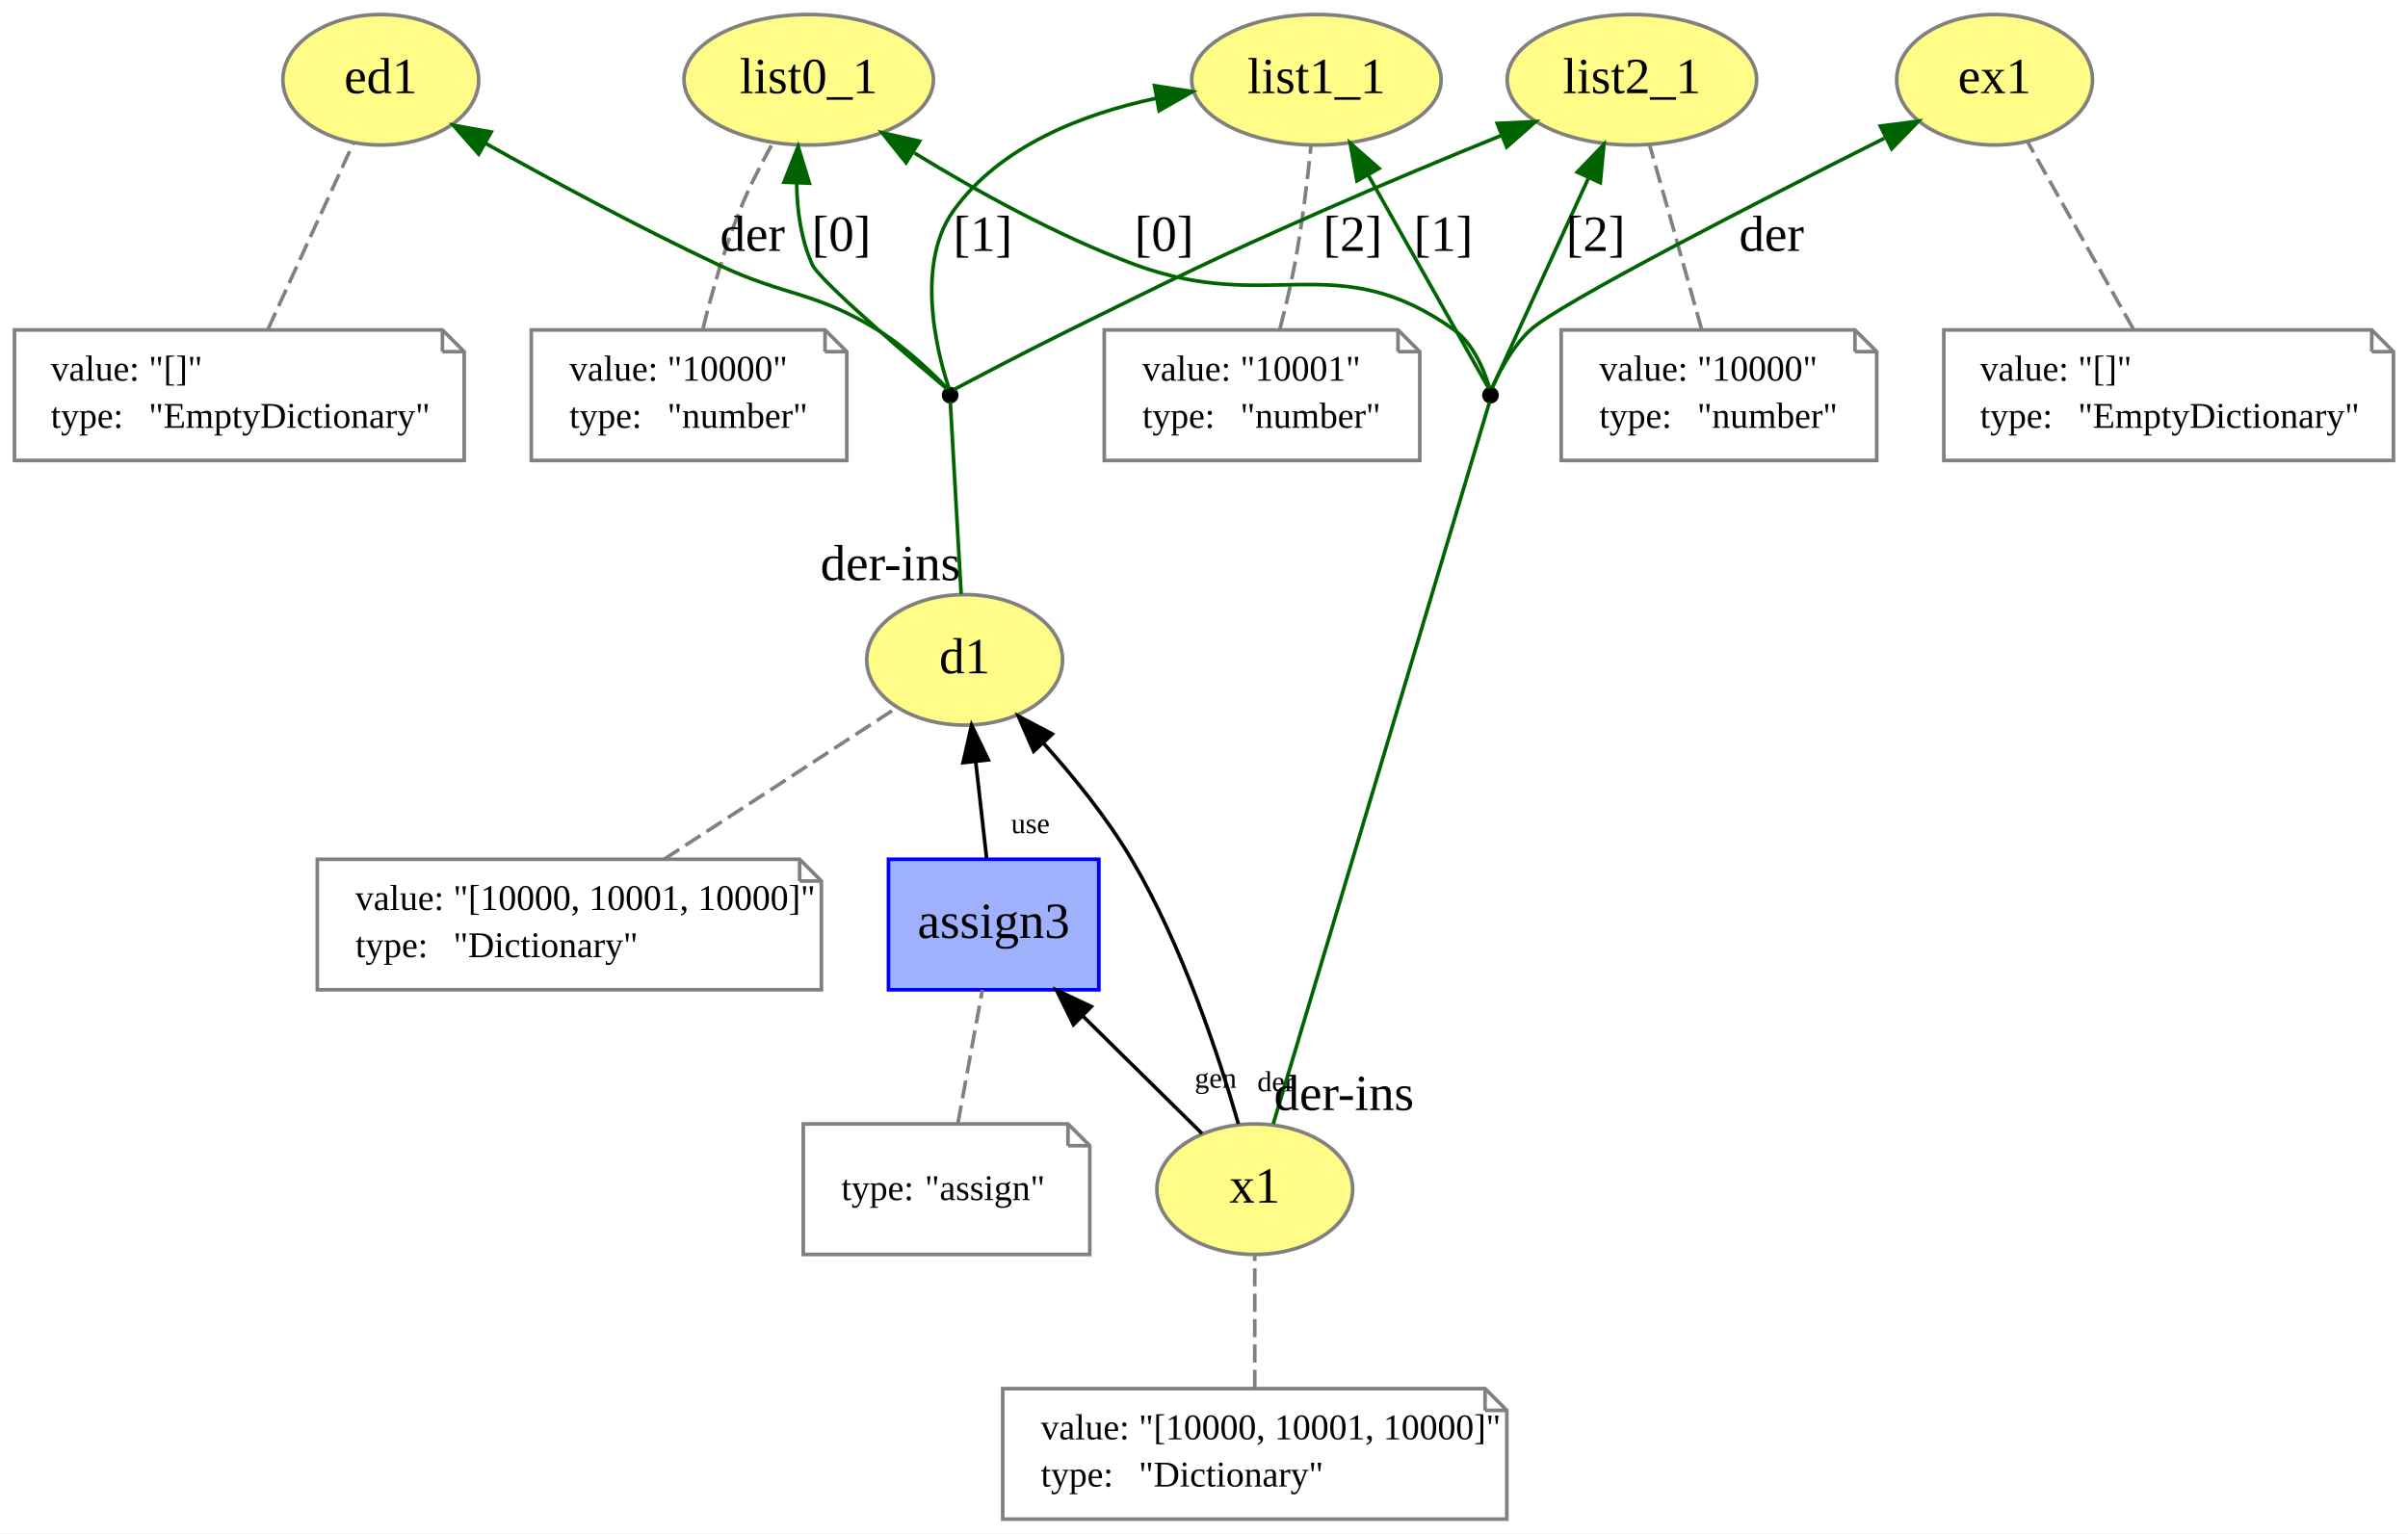
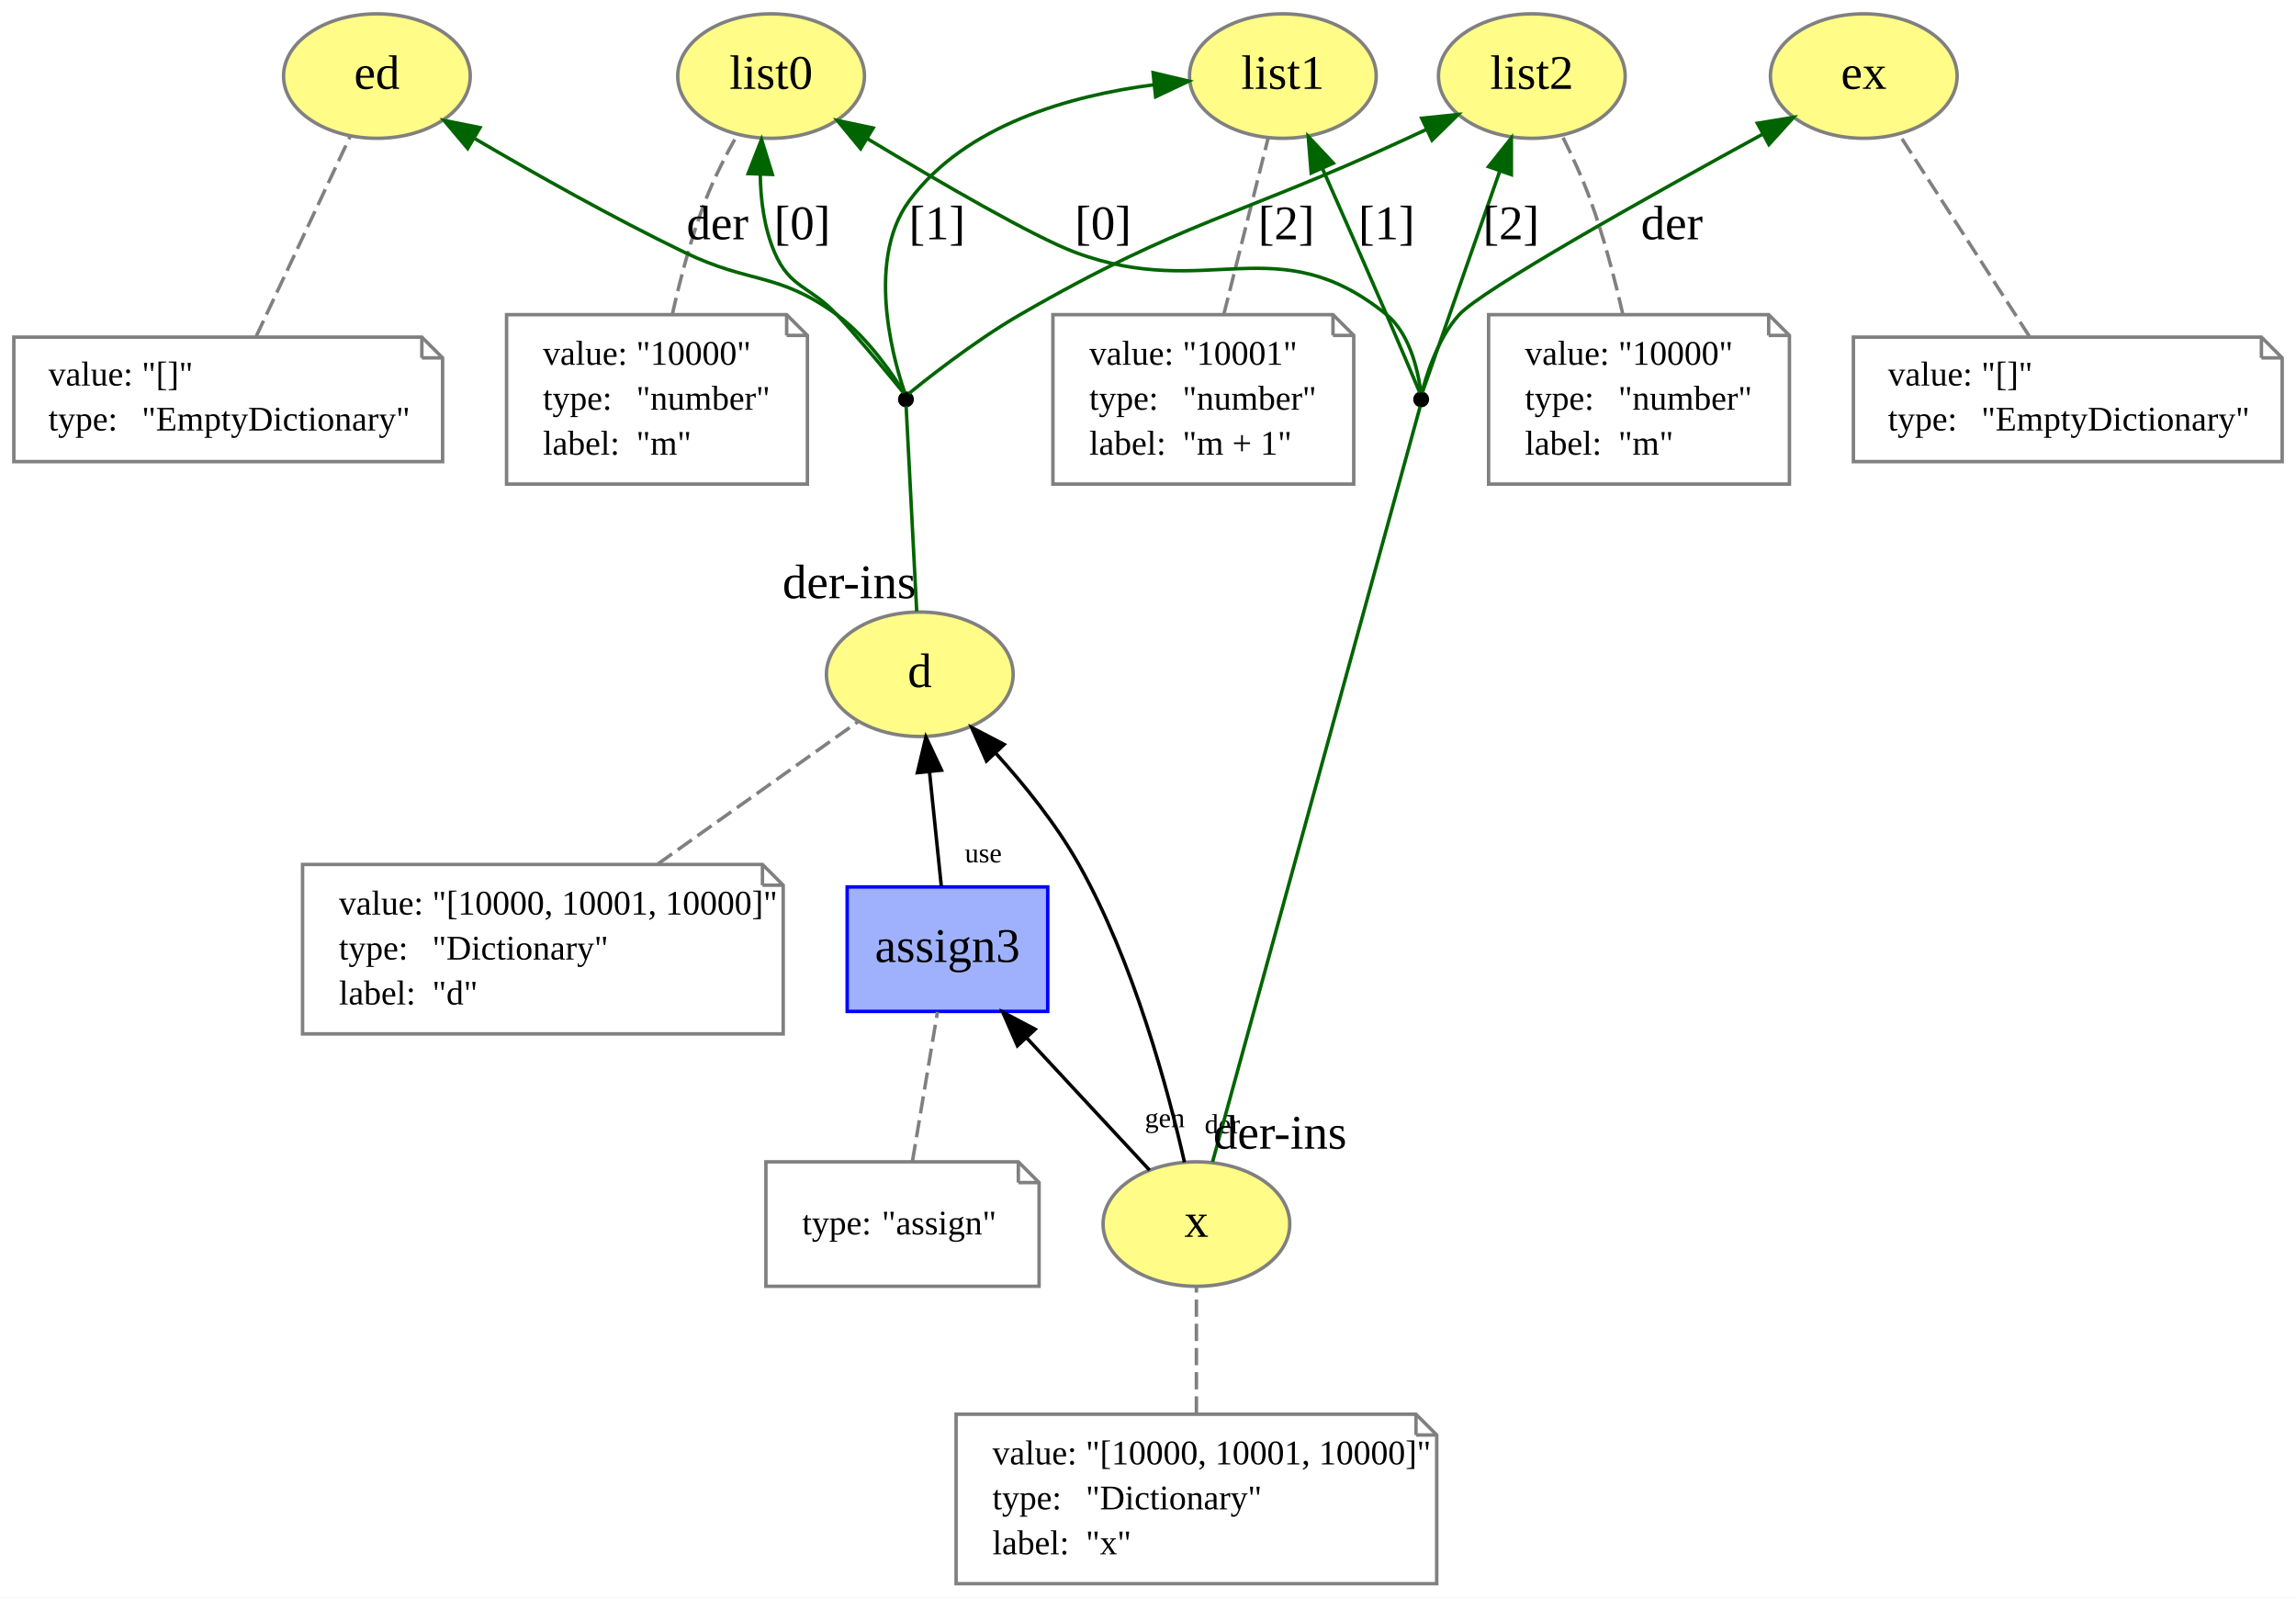
- <svg xmlns="http://www.w3.org/2000/svg" xmlns:xlink="http://www.w3.org/1999/xlink" width="664pt" height="423pt" viewBox="0.00 0.00 664.00 423.00">
-   <g id="graph0" class="graph" transform="scale(1 1) rotate(0) translate(4 419)">
-     <polygon fill="white" stroke="none" points="-4,4 -4,-419 660,-419 660,4 -4,4" />
+ <svg xmlns="http://www.w3.org/2000/svg" xmlns:xlink="http://www.w3.org/1999/xlink" width="664pt" height="462pt" viewBox="0.00 0.00 664.00 462.00">
+   <g id="graph0" class="graph" transform="scale(1 1) rotate(0) translate(4 458)">
+     <polygon fill="white" stroke="none" points="-4,4 -4,-458 660,-458 660,4 -4,4" />
    <g id="node1" class="node">
      <g id="a_node1">
-         <a xlink:href="http://example.org/ed1" xlink:title="ed1">
-           <ellipse fill="#fffc87" stroke="#808080" cx="101" cy="-397" rx="27" ry="18" />
-           <text text-anchor="middle" x="101" y="-393.3" font-family="Times New Roman,serif" font-size="14.00">ed1</text>
+         <a xlink:href="http://example.org/ed" xlink:title="ed">
+           <ellipse fill="#fffc87" stroke="#808080" cx="105" cy="-436" rx="27" ry="18" />
+           <text text-anchor="middle" x="105" y="-432.3" font-family="Times New Roman,serif" font-size="14.00">ed</text>
        </a>
      </g>
    </g>
    <g id="node2" class="node">
-       <polygon fill="none" stroke="gray" points="118,-328 0,-328 0,-292 124,-292 124,-322 118,-328" />
-       <polyline fill="none" stroke="gray" points="118,-328 118,-322 " />
-       <polyline fill="none" stroke="gray" points="124,-322 118,-322 " />
-       <text text-anchor="start" x="10" y="-314" font-family="Times New Roman,serif" font-size="10.00">value:</text>
-       <text text-anchor="start" x="37" y="-314" font-family="Times New Roman,serif" font-size="10.00">"[]"</text>
-       <text text-anchor="start" x="10" y="-301" font-family="Times New Roman,serif" font-size="10.00">type:</text>
-       <text text-anchor="start" x="37" y="-301" font-family="Times New Roman,serif" font-size="10.00">"EmptyDictionary"</text>
+       <polygon fill="none" stroke="gray" points="118,-360.5 0,-360.5 0,-324.5 124,-324.5 124,-354.5 118,-360.5" />
+       <polyline fill="none" stroke="gray" points="118,-360.5 118,-354.5 " />
+       <polyline fill="none" stroke="gray" points="124,-354.5 118,-354.5 " />
+       <text text-anchor="start" x="10" y="-346.5" font-family="Times New Roman,serif" font-size="10.00">value:</text>
+       <text text-anchor="start" x="37" y="-346.5" font-family="Times New Roman,serif" font-size="10.00">"[]"</text>
+       <text text-anchor="start" x="10" y="-333.5" font-family="Times New Roman,serif" font-size="10.00">type:</text>
+       <text text-anchor="start" x="37" y="-333.5" font-family="Times New Roman,serif" font-size="10.00">"EmptyDictionary"</text>
    </g>
    <g id="edge1" class="edge">
-       <path fill="none" stroke="gray" stroke-dasharray="5,2" d="M69.892,-328.201C76.792,-343.239 86.74,-364.922 93.516,-379.69" />
+       <path fill="none" stroke="gray" stroke-dasharray="5,2" d="M70.088,-360.71C77.873,-377.276 89.564,-402.154 97.238,-418.483" />
    </g>
    <g id="node3" class="node">
      <g id="a_node3">
-         <a xlink:href="http://example.org/d1" xlink:title="d1">
-           <ellipse fill="#fffc87" stroke="#808080" cx="262" cy="-237" rx="27" ry="18" />
-           <text text-anchor="middle" x="262" y="-233.3" font-family="Times New Roman,serif" font-size="14.00">d1</text>
+         <a xlink:href="http://example.org/d" xlink:title="d">
+           <ellipse fill="#fffc87" stroke="#808080" cx="262" cy="-263" rx="27" ry="18" />
+           <text text-anchor="middle" x="262" y="-259.3" font-family="Times New Roman,serif" font-size="14.00">d</text>
        </a>
      </g>
    </g>
    <g id="node11" class="node">
-       <ellipse fill="black" stroke="black" cx="258" cy="-310" rx="1.8" ry="1.8" />
+       <ellipse fill="black" stroke="black" cx="258" cy="-342.5" rx="1.8" ry="1.8" />
    </g>
    <g id="edge6" class="edge">
-       <path fill="none" stroke="darkgreen" d="M261.032,-255.187C259.959,-274.23 258.341,-302.954 258.047,-308.172" />
-       <text text-anchor="middle" x="241.532" y="-258.987" font-family="Times New Roman,serif" font-size="14.00">der-ins</text>
+       <path fill="none" stroke="darkgreen" d="M261.112,-281.2C260.044,-301.891 258.356,-334.603 258.049,-340.555" />
+       <text text-anchor="middle" x="241.612" y="-285" font-family="Times New Roman,serif" font-size="14.00">der-ins</text>
    </g>
    <g id="node4" class="node">
-       <polygon fill="none" stroke="gray" points="216.5,-182 83.5,-182 83.5,-146 222.5,-146 222.5,-176 216.5,-182" />
-       <polyline fill="none" stroke="gray" points="216.5,-182 216.5,-176 " />
-       <polyline fill="none" stroke="gray" points="222.5,-176 216.5,-176 " />
-       <text text-anchor="start" x="94" y="-168" font-family="Times New Roman,serif" font-size="10.00">value:</text>
-       <text text-anchor="start" x="121" y="-168" font-family="Times New Roman,serif" font-size="10.00">"[10000, 10001, 10000]"</text>
-       <text text-anchor="start" x="94" y="-155" font-family="Times New Roman,serif" font-size="10.00">type:</text>
-       <text text-anchor="start" x="121" y="-155" font-family="Times New Roman,serif" font-size="10.00">"Dictionary"</text>
+       <polygon fill="none" stroke="gray" points="216.5,-208 83.5,-208 83.5,-159 222.5,-159 222.5,-202 216.5,-208" />
+       <polyline fill="none" stroke="gray" points="216.5,-208 216.5,-202 " />
+       <polyline fill="none" stroke="gray" points="222.5,-202 216.5,-202 " />
+       <text text-anchor="start" x="94" y="-193.5" font-family="Times New Roman,serif" font-size="10.00">value:</text>
+       <text text-anchor="start" x="121" y="-193.5" font-family="Times New Roman,serif" font-size="10.00">"[10000, 10001, 10000]"</text>
+       <text text-anchor="start" x="94" y="-180.5" font-family="Times New Roman,serif" font-size="10.00">type:</text>
+       <text text-anchor="start" x="121" y="-180.5" font-family="Times New Roman,serif" font-size="10.00">"Dictionary"</text>
+       <text text-anchor="start" x="94" y="-167.5" font-family="Times New Roman,serif" font-size="10.00">label:</text>
+       <text text-anchor="start" x="121" y="-167.5" font-family="Times New Roman,serif" font-size="10.00">"d"</text>
    </g>
    <g id="edge2" class="edge">
-       <path fill="none" stroke="gray" stroke-dasharray="5,2" d="M179.108,-182.006C198.885,-194.888 225.581,-212.277 243.271,-223.8" />
+       <path fill="none" stroke="gray" stroke-dasharray="5,2" d="M186.296,-208.174C205.328,-221.706 228.449,-238.145 244.092,-249.268" />
    </g>
    <g id="node5" class="node">
      <g id="a_node5">
-         <a xlink:href="http://example.org/list0_1" xlink:title="list0_1">
-           <ellipse fill="#fffc87" stroke="#808080" cx="219" cy="-397" rx="34.394" ry="18" />
-           <text text-anchor="middle" x="219" y="-393.3" font-family="Times New Roman,serif" font-size="14.00">list0_1</text>
+         <a xlink:href="http://example.org/list0" xlink:title="list0">
+           <ellipse fill="#fffc87" stroke="#808080" cx="219" cy="-436" rx="27" ry="18" />
+           <text text-anchor="middle" x="219" y="-432.3" font-family="Times New Roman,serif" font-size="14.00">list0</text>
        </a>
      </g>
    </g>
    <g id="node6" class="node">
-       <polygon fill="none" stroke="gray" points="223.5,-328 142.5,-328 142.5,-292 229.5,-292 229.5,-322 223.5,-328" />
-       <polyline fill="none" stroke="gray" points="223.5,-328 223.5,-322 " />
-       <polyline fill="none" stroke="gray" points="229.5,-322 223.5,-322 " />
-       <text text-anchor="start" x="153" y="-314" font-family="Times New Roman,serif" font-size="10.00">value:</text>
-       <text text-anchor="start" x="180" y="-314" font-family="Times New Roman,serif" font-size="10.00">"10000"</text>
-       <text text-anchor="start" x="153" y="-301" font-family="Times New Roman,serif" font-size="10.00">type:</text>
-       <text text-anchor="start" x="180" y="-301" font-family="Times New Roman,serif" font-size="10.00">"number"</text>
+       <polygon fill="none" stroke="gray" points="223.5,-367 142.5,-367 142.5,-318 229.5,-318 229.5,-361 223.5,-367" />
+       <polyline fill="none" stroke="gray" points="223.5,-367 223.5,-361 " />
+       <polyline fill="none" stroke="gray" points="229.5,-361 223.5,-361 " />
+       <text text-anchor="start" x="153" y="-352.5" font-family="Times New Roman,serif" font-size="10.00">value:</text>
+       <text text-anchor="start" x="180" y="-352.5" font-family="Times New Roman,serif" font-size="10.00">"10000"</text>
+       <text text-anchor="start" x="153" y="-339.5" font-family="Times New Roman,serif" font-size="10.00">type:</text>
+       <text text-anchor="start" x="180" y="-339.5" font-family="Times New Roman,serif" font-size="10.00">"number"</text>
+       <text text-anchor="start" x="153" y="-326.5" font-family="Times New Roman,serif" font-size="10.00">label:</text>
+       <text text-anchor="start" x="180" y="-326.5" font-family="Times New Roman,serif" font-size="10.00">"m"</text>
    </g>
    <g id="edge3" class="edge">
-       <path fill="none" stroke="gray" stroke-dasharray="5,2" d="M189.863,-328.443C192.274,-338.197 195.732,-350.474 200,-361 202.546,-367.279 205.927,-373.88 209.131,-379.636" />
+       <path fill="none" stroke="gray" stroke-dasharray="5,2" d="M190.419,-367.003C192.714,-377.315 195.906,-389.448 200,-400 202.501,-406.446 205.947,-413.196 209.219,-419.03" />
    </g>
    <g id="node7" class="node">
      <g id="a_node7">
-         <a xlink:href="http://example.org/list1_1" xlink:title="list1_1">
-           <ellipse fill="#fffc87" stroke="#808080" cx="359" cy="-397" rx="34.394" ry="18" />
-           <text text-anchor="middle" x="359" y="-393.3" font-family="Times New Roman,serif" font-size="14.00">list1_1</text>
+         <a xlink:href="http://example.org/list1" xlink:title="list1">
+           <ellipse fill="#fffc87" stroke="#808080" cx="367" cy="-436" rx="27" ry="18" />
+           <text text-anchor="middle" x="367" y="-432.3" font-family="Times New Roman,serif" font-size="14.00">list1</text>
        </a>
      </g>
    </g>
    <g id="node8" class="node">
-       <polygon fill="none" stroke="gray" points="381.5,-328 300.5,-328 300.5,-292 387.5,-292 387.5,-322 381.5,-328" />
-       <polyline fill="none" stroke="gray" points="381.5,-328 381.5,-322 " />
-       <polyline fill="none" stroke="gray" points="387.5,-322 381.5,-322 " />
-       <text text-anchor="start" x="311" y="-314" font-family="Times New Roman,serif" font-size="10.00">value:</text>
-       <text text-anchor="start" x="338" y="-314" font-family="Times New Roman,serif" font-size="10.00">"10001"</text>
-       <text text-anchor="start" x="311" y="-301" font-family="Times New Roman,serif" font-size="10.00">type:</text>
-       <text text-anchor="start" x="338" y="-301" font-family="Times New Roman,serif" font-size="10.00">"number"</text>
+       <polygon fill="none" stroke="gray" points="381.5,-367 300.5,-367 300.5,-318 387.5,-318 387.5,-361 381.5,-367" />
+       <polyline fill="none" stroke="gray" points="381.5,-367 381.5,-361 " />
+       <polyline fill="none" stroke="gray" points="387.5,-361 381.5,-361 " />
+       <text text-anchor="start" x="311" y="-352.5" font-family="Times New Roman,serif" font-size="10.00">value:</text>
+       <text text-anchor="start" x="338" y="-352.5" font-family="Times New Roman,serif" font-size="10.00">"10001"</text>
+       <text text-anchor="start" x="311" y="-339.5" font-family="Times New Roman,serif" font-size="10.00">type:</text>
+       <text text-anchor="start" x="338" y="-339.5" font-family="Times New Roman,serif" font-size="10.00">"number"</text>
+       <text text-anchor="start" x="311" y="-326.5" font-family="Times New Roman,serif" font-size="10.00">label:</text>
+       <text text-anchor="start" x="338" y="-326.5" font-family="Times New Roman,serif" font-size="10.00">"m + 1"</text>
    </g>
    <g id="edge4" class="edge">
-       <path fill="none" stroke="gray" stroke-dasharray="5,2" d="M348.944,-328.345C350.409,-333.945 351.912,-340.204 353,-346 355.032,-356.827 356.518,-369.108 357.502,-378.79" />
+       <path fill="none" stroke="gray" stroke-dasharray="5,2" d="M349.923,-367.064C353.943,-383.055 359.162,-403.817 362.767,-418.159" />
    </g>
    <g id="node9" class="node">
      <g id="a_node9">
-         <a xlink:href="http://example.org/list2_1" xlink:title="list2_1">
-           <ellipse fill="#fffc87" stroke="#808080" cx="446" cy="-397" rx="34.394" ry="18" />
-           <text text-anchor="middle" x="446" y="-393.3" font-family="Times New Roman,serif" font-size="14.00">list2_1</text>
+         <a xlink:href="http://example.org/list2" xlink:title="list2">
+           <ellipse fill="#fffc87" stroke="#808080" cx="439" cy="-436" rx="27" ry="18" />
+           <text text-anchor="middle" x="439" y="-432.3" font-family="Times New Roman,serif" font-size="14.00">list2</text>
        </a>
      </g>
    </g>
    <g id="node10" class="node">
-       <polygon fill="none" stroke="gray" points="507.5,-328 426.5,-328 426.5,-292 513.5,-292 513.5,-322 507.5,-328" />
-       <polyline fill="none" stroke="gray" points="507.5,-328 507.5,-322 " />
-       <polyline fill="none" stroke="gray" points="513.5,-322 507.5,-322 " />
-       <text text-anchor="start" x="437" y="-314" font-family="Times New Roman,serif" font-size="10.00">value:</text>
-       <text text-anchor="start" x="464" y="-314" font-family="Times New Roman,serif" font-size="10.00">"10000"</text>
-       <text text-anchor="start" x="437" y="-301" font-family="Times New Roman,serif" font-size="10.00">type:</text>
-       <text text-anchor="start" x="464" y="-301" font-family="Times New Roman,serif" font-size="10.00">"number"</text>
+       <polygon fill="none" stroke="gray" points="507.5,-367 426.5,-367 426.5,-318 513.5,-318 513.5,-361 507.5,-367" />
+       <polyline fill="none" stroke="gray" points="507.5,-367 507.5,-361 " />
+       <polyline fill="none" stroke="gray" points="513.5,-361 507.5,-361 " />
+       <text text-anchor="start" x="437" y="-352.5" font-family="Times New Roman,serif" font-size="10.00">value:</text>
+       <text text-anchor="start" x="464" y="-352.5" font-family="Times New Roman,serif" font-size="10.00">"10000"</text>
+       <text text-anchor="start" x="437" y="-339.5" font-family="Times New Roman,serif" font-size="10.00">type:</text>
+       <text text-anchor="start" x="464" y="-339.5" font-family="Times New Roman,serif" font-size="10.00">"number"</text>
+       <text text-anchor="start" x="437" y="-326.5" font-family="Times New Roman,serif" font-size="10.00">label:</text>
+       <text text-anchor="start" x="464" y="-326.5" font-family="Times New Roman,serif" font-size="10.00">"m"</text>
    </g>
    <g id="edge5" class="edge">
-       <path fill="none" stroke="gray" stroke-dasharray="5,2" d="M465.228,-328.131C462.531,-337.787 459.091,-350.071 456,-361 454.349,-366.838 452.53,-373.219 450.901,-378.915" />
+       <path fill="none" stroke="gray" stroke-dasharray="5,2" d="M465.291,-367.194C462.96,-377.43 459.82,-389.453 456,-400 453.699,-406.351 450.602,-413.081 447.682,-418.925" />
    </g>
    <g id="edge7" class="edge">
-       <path fill="none" stroke="darkgreen" d="M257.304,-311.741C254.866,-314.299 246.41,-322.885 238,-328 219.948,-338.979 213.109,-336.985 194,-346 172.117,-356.324 148.077,-369.294 129.921,-379.437" />
-       <polygon fill="darkgreen" stroke="darkgreen" points="128.004,-376.499 121.005,-384.454 131.437,-382.6 128.004,-376.499" />
-       <text text-anchor="middle" x="203.5" y="-349.8" font-family="Times New Roman,serif" font-size="14.00">der</text>
+       <path fill="none" stroke="darkgreen" d="M257.374,-344.545C255.167,-348.148 247.371,-360.211 238,-367 220.89,-379.397 213.024,-375.808 194,-385 173.265,-395.018 150.65,-407.748 133.406,-417.856" />
+       <polygon fill="darkgreen" stroke="darkgreen" points="131.25,-415.064 124.424,-423.167 134.813,-421.09 131.25,-415.064" />
+       <text text-anchor="middle" x="203.5" y="-388.8" font-family="Times New Roman,serif" font-size="14.00">der</text>
    </g>
    <g id="edge8" class="edge">
-       <path fill="none" stroke="darkgreen" d="M257.117,-311.74C251.61,-316.366 222.137,-341.257 220,-346 216.898,-352.887 215.788,-360.868 215.676,-368.403" />
-       <polygon fill="darkgreen" stroke="darkgreen" points="212.187,-368.745 216.077,-378.6 219.181,-368.47 212.187,-368.745" />
-       <text text-anchor="middle" x="228" y="-349.8" font-family="Times New Roman,serif" font-size="14.00">[0]</text>
+       <path fill="none" stroke="darkgreen" d="M257.263,-344.419C254.691,-347.612 245.848,-358.496 238,-367 230.328,-375.315 224.434,-374.591 220,-385 217.04,-391.949 215.976,-399.95 215.862,-407.485" />
+       <polygon fill="darkgreen" stroke="darkgreen" points="212.371,-407.803 216.233,-417.668 219.366,-407.547 212.371,-407.803" />
+       <text text-anchor="middle" x="228" y="-388.8" font-family="Times New Roman,serif" font-size="14.00">[0]</text>
    </g>
    <g id="edge9" class="edge">
-       <path fill="none" stroke="darkgreen" d="M257.713,-311.806C255.963,-316.877 247.181,-344.689 259,-361 271.834,-378.711 294.321,-387.52 314.724,-391.876" />
-       <polygon fill="darkgreen" stroke="darkgreen" points="314.364,-395.368 324.83,-393.724 315.623,-388.482 314.364,-395.368" />
-       <text text-anchor="middle" x="267" y="-349.8" font-family="Times New Roman,serif" font-size="14.00">[1]</text>
+       <path fill="none" stroke="darkgreen" d="M257.668,-344.414C255.639,-350.168 245.452,-381.711 259,-400 275.219,-421.896 305.418,-430.35 329.767,-433.495" />
+       <polygon fill="darkgreen" stroke="darkgreen" points="329.477,-436.984 339.786,-434.541 330.204,-430.021 329.477,-436.984" />
+       <text text-anchor="middle" x="267" y="-388.8" font-family="Times New Roman,serif" font-size="14.00">[1]</text>
    </g>
    <g id="edge10" class="edge">
-       <path fill="none" stroke="darkgreen" d="M259.02,-311.542C263.052,-313.682 278.284,-321.73 291,-328 321.848,-343.211 329.533,-347.114 361,-361 376.93,-368.029 394.72,-375.424 409.892,-381.596" />
-       <polygon fill="darkgreen" stroke="darkgreen" points="408.855,-384.952 419.438,-385.459 411.481,-378.463 408.855,-384.952" />
-       <text text-anchor="middle" x="369" y="-349.8" font-family="Times New Roman,serif" font-size="14.00">[2]</text>
+       <path fill="none" stroke="darkgreen" d="M258.778,-344.141C262.322,-347.04 277.352,-359.13 291,-367 338.383,-394.322 353.381,-394.988 403,-418 404.787,-418.829 406.622,-419.684 408.473,-420.549" />
+       <polygon fill="darkgreen" stroke="darkgreen" points="407.163,-423.8 417.703,-424.883 410.139,-417.464 407.163,-423.8" />
+       <text text-anchor="middle" x="368" y="-388.8" font-family="Times New Roman,serif" font-size="14.00">[2]</text>
    </g>
    <g id="node12" class="node">
      <g id="a_node12">
-         <a xlink:href="http://example.org/ex1" xlink:title="ex1">
-           <ellipse fill="#fffc87" stroke="#808080" cx="546" cy="-397" rx="27" ry="18" />
-           <text text-anchor="middle" x="546" y="-393.3" font-family="Times New Roman,serif" font-size="14.00">ex1</text>
+         <a xlink:href="http://example.org/ex" xlink:title="ex">
+           <ellipse fill="#fffc87" stroke="#808080" cx="535" cy="-436" rx="27" ry="18" />
+           <text text-anchor="middle" x="535" y="-432.3" font-family="Times New Roman,serif" font-size="14.00">ex</text>
        </a>
      </g>
    </g>
    <g id="node13" class="node">
-       <polygon fill="none" stroke="gray" points="650,-328 532,-328 532,-292 656,-292 656,-322 650,-328" />
-       <polyline fill="none" stroke="gray" points="650,-328 650,-322 " />
-       <polyline fill="none" stroke="gray" points="656,-322 650,-322 " />
-       <text text-anchor="start" x="542" y="-314" font-family="Times New Roman,serif" font-size="10.00">value:</text>
-       <text text-anchor="start" x="569" y="-314" font-family="Times New Roman,serif" font-size="10.00">"[]"</text>
-       <text text-anchor="start" x="542" y="-301" font-family="Times New Roman,serif" font-size="10.00">type:</text>
-       <text text-anchor="start" x="569" y="-301" font-family="Times New Roman,serif" font-size="10.00">"EmptyDictionary"</text>
+       <polygon fill="none" stroke="gray" points="650,-360.5 532,-360.5 532,-324.5 656,-324.5 656,-354.5 650,-360.5" />
+       <polyline fill="none" stroke="gray" points="650,-360.5 650,-354.5 " />
+       <polyline fill="none" stroke="gray" points="656,-354.5 650,-354.5 " />
+       <text text-anchor="start" x="542" y="-346.5" font-family="Times New Roman,serif" font-size="10.00">value:</text>
+       <text text-anchor="start" x="569" y="-346.5" font-family="Times New Roman,serif" font-size="10.00">"[]"</text>
+       <text text-anchor="start" x="542" y="-333.5" font-family="Times New Roman,serif" font-size="10.00">type:</text>
+       <text text-anchor="start" x="569" y="-333.5" font-family="Times New Roman,serif" font-size="10.00">"EmptyDictionary"</text>
    </g>
    <g id="edge11" class="edge">
-       <path fill="none" stroke="gray" stroke-dasharray="5,2" d="M584.286,-328.201C575.74,-343.336 563.392,-365.202 555.05,-379.975" />
+       <path fill="none" stroke="gray" stroke-dasharray="5,2" d="M582.903,-360.71C572.087,-377.483 555.777,-402.777 545.258,-419.091" />
    </g>
    <g id="node14" class="node">
      <g id="a_node14">
-         <a xlink:href="http://example.org/x1" xlink:title="x1">
-           <ellipse fill="#fffc87" stroke="#808080" cx="342" cy="-91" rx="27" ry="18" />
-           <text text-anchor="middle" x="342" y="-87.3" font-family="Times New Roman,serif" font-size="14.00">x1</text>
+         <a xlink:href="http://example.org/x" xlink:title="x">
+           <ellipse fill="#fffc87" stroke="#808080" cx="342" cy="-104" rx="27" ry="18" />
+           <text text-anchor="middle" x="342" y="-100.3" font-family="Times New Roman,serif" font-size="14.00">x</text>
        </a>
      </g>
    </g>
    <g id="edge21" class="edge">
-       <path fill="none" stroke="black" d="M337.478,-109.036C332.086,-127.741 322.013,-158.269 308,-182 301.249,-193.433 292.026,-204.814 283.61,-214.158" />
-       <polygon fill="black" stroke="black" points="281.045,-211.777 276.802,-221.485 286.173,-216.542 281.045,-211.777" />
-       <text text-anchor="middle" x="347.811" y="-118.009" font-family="Times New Roman,serif" font-size="8.00">der</text>
+       <path fill="none" stroke="black" d="M338.548,-121.872C333.765,-142.976 323.874,-179.767 308,-208 301.493,-219.574 292.308,-230.976 283.855,-240.3" />
+       <polygon fill="black" stroke="black" points="281.294,-237.914 277.001,-247.6 286.397,-242.705 281.294,-237.914" />
+       <text text-anchor="middle" x="349.483" y="-130.239" font-family="Times New Roman,serif" font-size="8.00">der</text>
    </g>
    <g id="node16" class="node">
-       <ellipse fill="black" stroke="black" cx="407" cy="-310" rx="1.8" ry="1.8" />
+       <ellipse fill="black" stroke="black" cx="407" cy="-342.5" rx="1.8" ry="1.8" />
    </g>
    <g id="edge13" class="edge">
-       <path fill="none" stroke="darkgreen" d="M347.1,-109.028C361.705,-157.785 402.885,-295.263 406.714,-308.044" />
-       <text text-anchor="middle" x="366.6" y="-112.828" font-family="Times New Roman,serif" font-size="14.00">der-ins</text>
+       <path fill="none" stroke="darkgreen" d="M346.675,-122.008C360.88,-173.694 402.809,-326.25 406.708,-340.439" />
+       <text text-anchor="middle" x="366.175" y="-125.808" font-family="Times New Roman,serif" font-size="14.00">der-ins</text>
    </g>
    <g id="node17" class="node">
      <g id="a_node17">
        <a xlink:href="http://example.org/assign3" xlink:title="assign3">
-           <polygon fill="#9fb1fc" stroke="#0000ff" points="299,-182 241,-182 241,-146 299,-146 299,-182" />
-           <text text-anchor="middle" x="270" y="-160.3" font-family="Times New Roman,serif" font-size="14.00">assign3</text>
+           <polygon fill="#9fb1fc" stroke="#0000ff" points="299,-201.5 241,-201.5 241,-165.5 299,-165.5 299,-201.5" />
+           <text text-anchor="middle" x="270" y="-179.8" font-family="Times New Roman,serif" font-size="14.00">assign3</text>
        </a>
      </g>
    </g>
    <g id="edge20" class="edge">
-       <path fill="none" stroke="black" d="M327.43,-106.368C318.015,-115.652 305.525,-127.968 294.598,-138.743" />
-       <polygon fill="black" stroke="black" points="292.003,-136.387 287.34,-145.901 296.918,-141.371 292.003,-136.387" />
-       <text text-anchor="middle" x="331.211" y="-118.984" font-family="Times New Roman,serif" font-size="8.00">gen</text>
+       <path fill="none" stroke="black" d="M328.457,-119.577C318.472,-130.325 304.649,-145.204 292.951,-157.796" />
+       <polygon fill="black" stroke="black" points="290.238,-155.574 285.996,-165.282 295.366,-160.338 290.238,-155.574" />
+       <text text-anchor="middle" x="332.87" y="-132.014" font-family="Times New Roman,serif" font-size="8.00">gen</text>
    </g>
    <g id="node15" class="node">
-       <polygon fill="none" stroke="gray" points="405.5,-36 272.5,-36 272.5,-0 411.5,-0 411.5,-30 405.5,-36" />
-       <polyline fill="none" stroke="gray" points="405.5,-36 405.5,-30 " />
-       <polyline fill="none" stroke="gray" points="411.5,-30 405.5,-30 " />
-       <text text-anchor="start" x="283" y="-22" font-family="Times New Roman,serif" font-size="10.00">value:</text>
-       <text text-anchor="start" x="310" y="-22" font-family="Times New Roman,serif" font-size="10.00">"[10000, 10001, 10000]"</text>
-       <text text-anchor="start" x="283" y="-9" font-family="Times New Roman,serif" font-size="10.00">type:</text>
-       <text text-anchor="start" x="310" y="-9" font-family="Times New Roman,serif" font-size="10.00">"Dictionary"</text>
+       <polygon fill="none" stroke="gray" points="405.5,-49 272.5,-49 272.5,-0 411.5,-0 411.5,-43 405.5,-49" />
+       <polyline fill="none" stroke="gray" points="405.5,-49 405.5,-43 " />
+       <polyline fill="none" stroke="gray" points="411.5,-43 405.5,-43 " />
+       <text text-anchor="start" x="283" y="-34.5" font-family="Times New Roman,serif" font-size="10.00">value:</text>
+       <text text-anchor="start" x="310" y="-34.5" font-family="Times New Roman,serif" font-size="10.00">"[10000, 10001, 10000]"</text>
+       <text text-anchor="start" x="283" y="-21.5" font-family="Times New Roman,serif" font-size="10.00">type:</text>
+       <text text-anchor="start" x="310" y="-21.5" font-family="Times New Roman,serif" font-size="10.00">"Dictionary"</text>
+       <text text-anchor="start" x="283" y="-8.5" font-family="Times New Roman,serif" font-size="10.00">label:</text>
+       <text text-anchor="start" x="310" y="-8.5" font-family="Times New Roman,serif" font-size="10.00">"x"</text>
    </g>
    <g id="edge12" class="edge">
-       <path fill="none" stroke="gray" stroke-dasharray="5,2" d="M342,-36.187C342,-47.35 342,-61.84 342,-72.971" />
+       <path fill="none" stroke="gray" stroke-dasharray="5,2" d="M342,-49.174C342,-60.925 342,-74.869 342,-85.62" />
    </g>
    <g id="edge15" class="edge">
-       <path fill="none" stroke="darkgreen" d="M406.785,-311.8C406,-314.554 403.018,-323.7 397,-328 364.519,-351.209 346.44,-332.145 309,-346 287.642,-353.904 265.252,-366.324 248.146,-376.809" />
-       <polygon fill="darkgreen" stroke="darkgreen" points="245.845,-374.12 239.227,-382.393 249.56,-380.053 245.845,-374.12" />
-       <text text-anchor="middle" x="317" y="-349.8" font-family="Times New Roman,serif" font-size="14.00">[0]</text>
+       <path fill="none" stroke="darkgreen" d="M406.888,-344.599C406.441,-348.381 404.429,-360.956 397,-367 365.357,-392.743 345.22,-370.743 307,-385 294.953,-389.494 267.922,-405.189 246.975,-417.811" />
+       <polygon fill="darkgreen" stroke="darkgreen" points="244.88,-414.988 238.144,-423.166 248.51,-420.974 244.88,-414.988" />
+       <text text-anchor="middle" x="315" y="-388.8" font-family="Times New Roman,serif" font-size="14.00">[0]</text>
    </g>
    <g id="edge16" class="edge">
-       <path fill="none" stroke="darkgreen" d="M406.461,-311.955C403.22,-317.693 386.038,-348.12 373.274,-370.723" />
-       <polygon fill="darkgreen" stroke="darkgreen" points="370.167,-369.107 368.298,-379.536 376.262,-372.549 370.167,-369.107" />
-       <text text-anchor="middle" x="394" y="-349.8" font-family="Times New Roman,serif" font-size="14.00">[1]</text>
+       <path fill="none" stroke="darkgreen" d="M406.623,-344.398C405.309,-347.524 400.808,-358.212 397,-367 390.968,-380.92 384.149,-396.397 378.538,-409.064" />
+       <polygon fill="darkgreen" stroke="darkgreen" points="375.191,-407.977 374.335,-418.538 381.59,-410.816 375.191,-407.977" />
+       <text text-anchor="middle" x="397" y="-388.8" font-family="Times New Roman,serif" font-size="14.00">[1]</text>
    </g>
    <g id="edge17" class="edge">
-       <path fill="none" stroke="darkgreen" d="M407.438,-311.955C410.045,-317.636 423.753,-347.514 434.09,-370.043" />
-       <polygon fill="darkgreen" stroke="darkgreen" points="430.92,-371.527 438.272,-379.156 437.282,-368.607 430.92,-371.527" />
-       <text text-anchor="middle" x="436" y="-349.8" font-family="Times New Roman,serif" font-size="14.00">[2]</text>
+       <path fill="none" stroke="darkgreen" d="M407.359,-344.528C409.544,-350.774 421.232,-384.194 429.768,-408.603" />
+       <polygon fill="darkgreen" stroke="darkgreen" points="426.479,-409.8 433.084,-418.084 433.087,-407.489 426.479,-409.8" />
+       <text text-anchor="middle" x="433" y="-388.8" font-family="Times New Roman,serif" font-size="14.00">[2]</text>
    </g>
    <g id="edge14" class="edge">
-       <path fill="none" stroke="darkgreen" d="M407.447,-312.047C408.718,-314.924 412.612,-323.057 418,-328 425.923,-335.27 480.33,-363.147 515.615,-380.872" />
-       <polygon fill="darkgreen" stroke="darkgreen" points="514.497,-384.226 525.005,-385.576 517.632,-377.968 514.497,-384.226" />
-       <text text-anchor="middle" x="484.5" y="-349.8" font-family="Times New Roman,serif" font-size="14.00">der</text>
+       <path fill="none" stroke="darkgreen" d="M407.241,-344.516C408.116,-348.027 411.432,-359.822 418,-367 424.676,-374.296 473.185,-401.412 505.61,-419.119" />
+       <polygon fill="darkgreen" stroke="darkgreen" points="504.229,-422.353 514.686,-424.06 507.576,-416.204 504.229,-422.353" />
+       <text text-anchor="middle" x="479.5" y="-388.8" font-family="Times New Roman,serif" font-size="14.00">der</text>
    </g>
    <g id="edge19" class="edge">
-       <path fill="none" stroke="black" d="M268.063,-182.187C267.159,-190.211 266.062,-199.953 265.05,-208.931" />
-       <polygon fill="black" stroke="black" points="261.561,-208.642 263.919,-218.971 268.516,-209.426 261.561,-208.642" />
-       <text text-anchor="middle" x="280.132" y="-189.194" font-family="Times New Roman,serif" font-size="8.00">use</text>
+       <path fill="none" stroke="black" d="M268.225,-201.7C267.22,-211.432 265.941,-223.824 264.804,-234.84" />
+       <polygon fill="black" stroke="black" points="261.316,-234.542 263.77,-244.848 268.279,-235.261 261.316,-234.542" />
+       <text text-anchor="middle" x="280.376" y="-208.594" font-family="Times New Roman,serif" font-size="8.00">use</text>
    </g>
    <g id="node18" class="node">
-       <polygon fill="none" stroke="gray" points="290.5,-109 217.5,-109 217.5,-73 296.5,-73 296.5,-103 290.5,-109" />
-       <polyline fill="none" stroke="gray" points="290.5,-109 290.5,-103 " />
-       <polyline fill="none" stroke="gray" points="296.5,-103 290.5,-103 " />
-       <text text-anchor="start" x="228" y="-88" font-family="Times New Roman,serif" font-size="10.00">type:</text>
-       <text text-anchor="start" x="251" y="-88" font-family="Times New Roman,serif" font-size="10.00">"assign"</text>
+       <polygon fill="none" stroke="gray" points="290.5,-122 217.5,-122 217.5,-86 296.5,-86 296.5,-116 290.5,-122" />
+       <polyline fill="none" stroke="gray" points="290.5,-122 290.5,-116 " />
+       <polyline fill="none" stroke="gray" points="296.5,-116 290.5,-116 " />
+       <text text-anchor="start" x="228" y="-101" font-family="Times New Roman,serif" font-size="10.00">type:</text>
+       <text text-anchor="start" x="251" y="-101" font-family="Times New Roman,serif" font-size="10.00">"assign"</text>
    </g>
    <g id="edge18" class="edge">
-       <path fill="none" stroke="gray" stroke-dasharray="5,2" d="M260.147,-109.187C262.191,-120.35 264.844,-134.84 266.882,-145.971" />
+       <path fill="none" stroke="gray" stroke-dasharray="5,2" d="M259.885,-122.2C262.039,-135.043 264.971,-152.517 267.123,-165.348" />
    </g>
  </g>
</svg>
